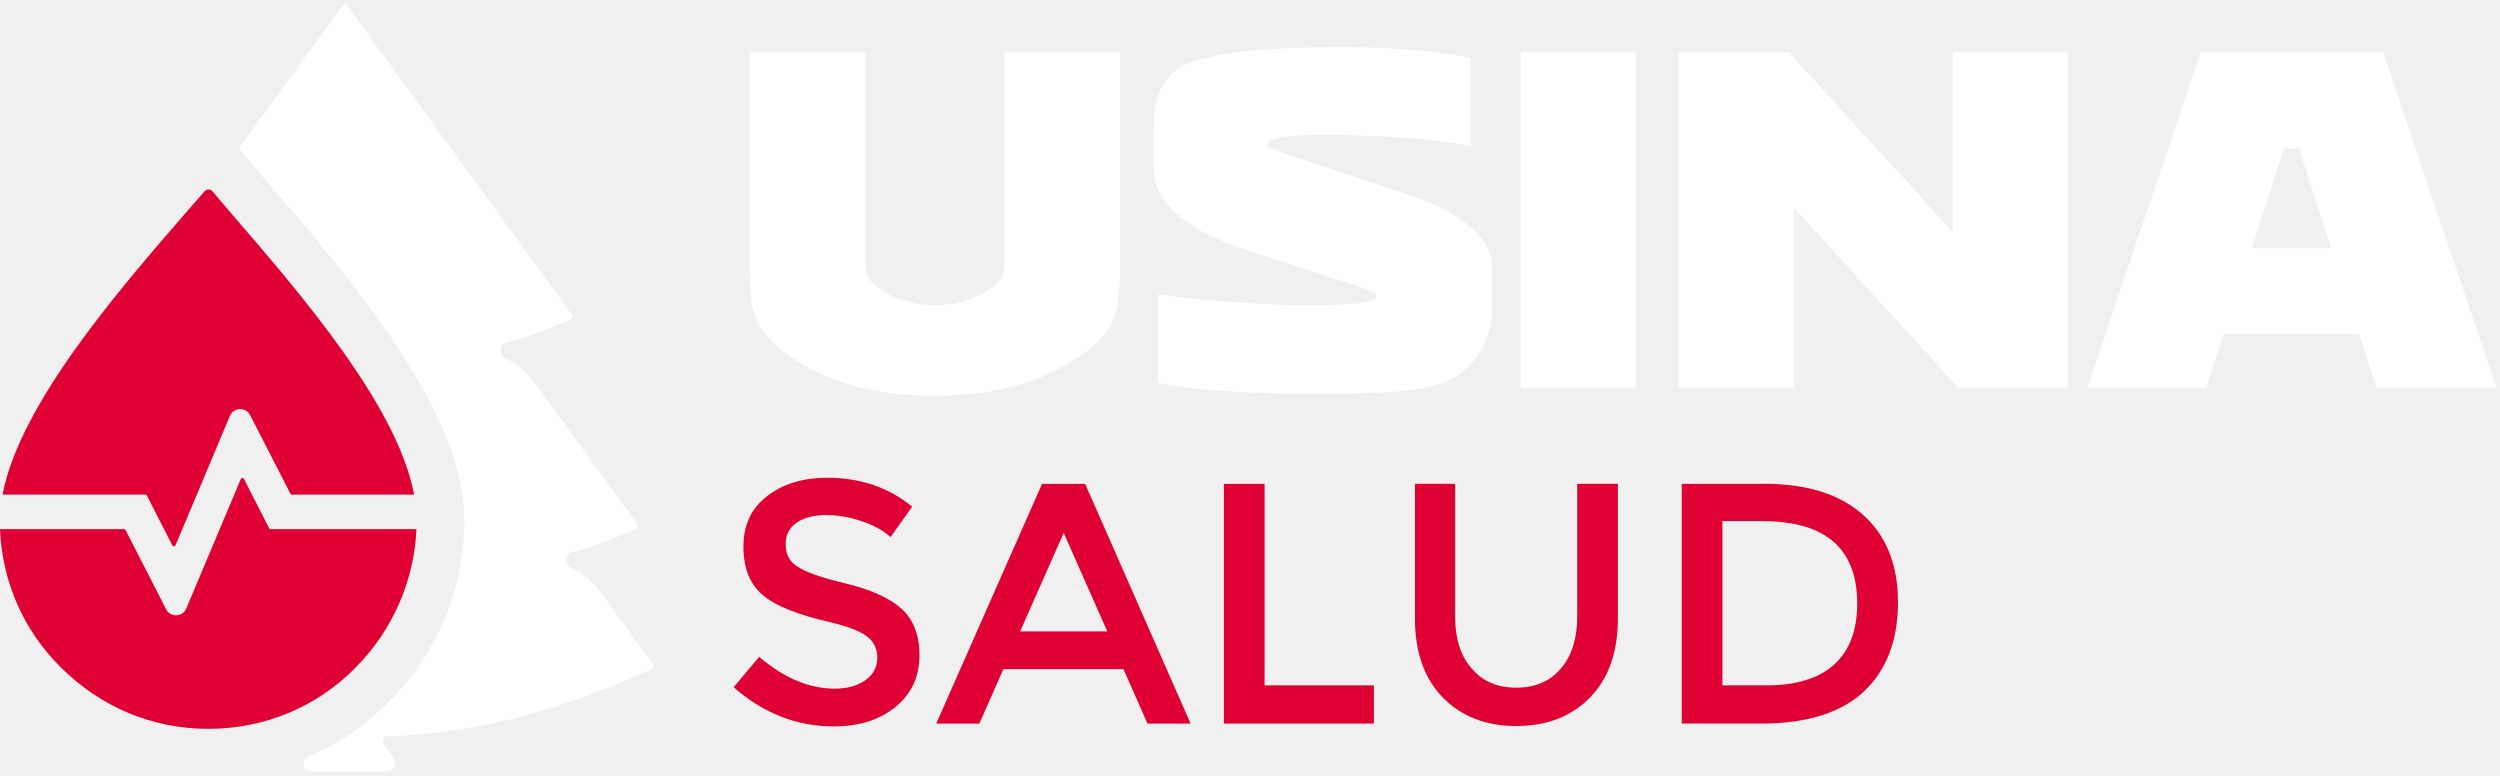
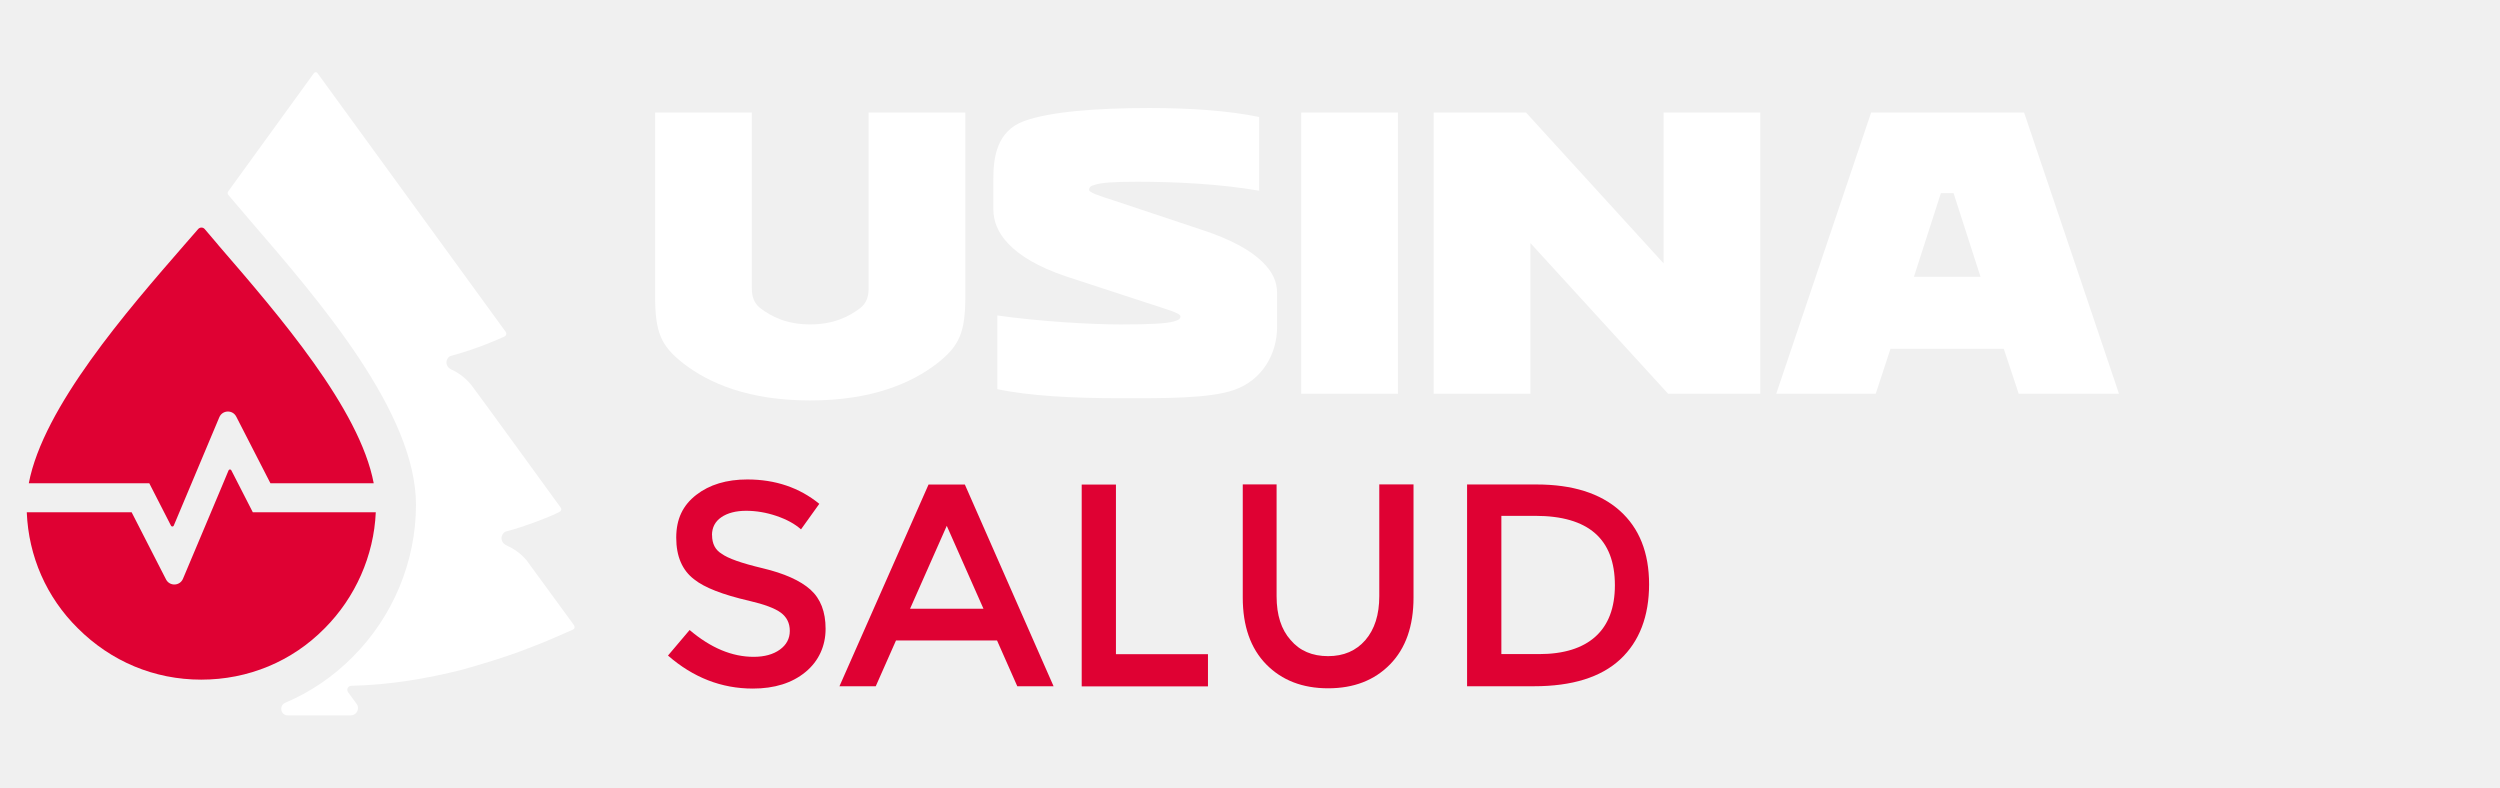
- <svg xmlns="http://www.w3.org/2000/svg" width="558" height="173" viewBox="0 0 558 173" fill="none">
-   <path d="M0.567 110.396C4.413 90.119 26.77 64.4 42.024 46.855C43.264 45.468 44.462 44.082 45.66 42.695C46.122 42.149 46.962 42.149 47.425 42.695C48.538 44.019 49.694 45.363 50.892 46.771L51.123 47.065C67.197 65.661 88.692 90.54 92.433 110.396H64.928L57.994 96.885L55.829 92.662C54.863 90.771 52.131 90.876 51.312 92.83L49.484 97.18L43.937 110.396L40.68 118.129L39.188 121.68C39.062 121.995 38.599 122.016 38.452 121.701L36.624 118.129L32.674 110.396H0.567Z" fill="#DF0133" />
-   <path d="M92.958 118.13C92.454 129.645 87.558 140.802 79.321 149.039C70.664 157.843 59.002 162.676 46.479 162.676C33.956 162.676 22.441 157.801 13.595 148.976C5.274 140.76 0.483 129.876 0 118.109H27.925L34.922 131.767L37.066 135.97C38.032 137.861 40.764 137.756 41.583 135.801L43.432 131.41L49.042 118.088L52.299 110.356L53.728 106.931C53.854 106.616 54.316 106.595 54.464 106.91L56.229 110.377L60.179 118.109H92.916L92.958 118.13Z" fill="#DF0133" />
-   <path d="M145.531 149.332C144.249 149.899 141.917 150.95 138.87 152.232C136.811 153.135 134.289 154.039 131.516 155.131C126.998 156.812 121.514 158.493 115.777 160.09C106.847 162.318 96.845 164.104 86.444 164.335C85.562 164.335 85.058 165.322 85.583 166.058L87.831 169.126C88.02 169.399 88.209 169.714 88.209 170.281C88.209 171.332 87.369 172.214 86.213 172.214H69.508C67.596 172.214 67.092 169.588 68.857 168.852C75.539 166.016 81.654 161.876 86.865 156.581C97.539 145.907 103.653 131.178 103.653 116.175C103.653 91.57 77.934 61.816 59.17 40.09L59.002 39.901C57.174 37.715 55.388 35.635 53.686 33.66C53.455 33.387 53.434 32.988 53.644 32.693L76.485 1.217C76.758 0.86 77.241 0.881 77.451 1.217L127.586 70.137C127.796 70.452 127.754 71.041 127.313 71.293C125.317 72.196 120.148 74.508 113.319 76.399C113.088 76.462 112.857 76.525 112.857 76.525C112.058 76.798 111.764 77.806 111.764 78.206C111.764 78.479 111.827 79.487 113.004 80.076C115.252 81.106 117.248 82.66 118.74 84.72C119.181 85.182 142.211 116.931 142.211 116.931C142.484 117.246 142.358 117.793 141.896 118.024C140.236 119.032 132.23 122.121 127.628 123.256C126.872 123.508 126.41 124.391 126.41 125C126.41 125.609 126.725 126.429 127.628 126.87C129.835 127.9 131.494 129.055 133.112 130.925C133.112 130.925 143.366 145.004 145.699 148.155C146.014 148.618 145.972 149.101 145.51 149.332H145.531Z" fill="white" />
-   <path d="M175.368 121.45C175.368 123.699 176.208 125.359 177.889 126.367C179.57 127.607 183.142 128.889 188.605 130.191C194.363 131.578 198.565 133.469 201.234 135.886C203.902 138.302 205.226 141.769 205.226 146.266C205.226 150.993 203.461 154.839 199.91 157.759C196.359 160.68 191.757 162.13 186.063 162.13C177.826 162.13 170.388 159.209 163.748 153.389L169.442 146.602C174.99 151.33 180.6 153.704 186.294 153.704C189.152 153.704 191.442 153.053 193.186 151.792C194.93 150.531 195.813 148.85 195.813 146.812C195.813 144.774 195.014 143.156 193.459 142C191.883 140.824 189.11 139.773 185.096 138.827C178.162 137.23 173.351 135.318 170.64 133.133C167.509 130.717 165.933 127.04 165.933 122.081C165.933 117.122 167.677 113.487 171.186 110.755C174.695 108.024 179.171 106.637 184.655 106.637C192.03 106.637 198.334 108.78 203.587 113.087L198.775 119.874C197.178 118.425 195.014 117.227 192.325 116.323C189.614 115.42 186.967 114.958 184.34 114.958C181.713 114.958 179.465 115.525 177.826 116.639C176.187 117.773 175.368 119.349 175.368 121.408V121.45Z" fill="#DF0133" />
-   <path d="M223.948 149.356L218.59 161.501H208.967L232.584 108.004H242.208L265.742 161.501H256.118L250.76 149.356H223.948ZM247.146 140.93L237.417 118.951L227.689 140.93H247.167H247.146Z" fill="#DF0133" />
-   <path d="M273.179 161.501V108.004H282.256V152.97H306.652V161.501H273.158H273.179Z" fill="#DF0133" />
-   <path d="M338.486 153.493C342.646 153.493 345.945 152.064 348.382 149.227C350.82 146.37 352.039 142.525 352.039 137.629V107.98H361.116V137.965C361.116 145.55 359.036 151.455 354.875 155.699C350.715 159.923 345.252 162.045 338.465 162.045C331.678 162.045 326.215 159.944 322.054 155.699C317.894 151.476 315.813 145.55 315.813 137.965V107.98H324.786V137.629C324.786 142.588 326.025 146.454 328.505 149.227C330.921 152.085 334.22 153.493 338.465 153.493H338.486Z" fill="#DF0133" />
-   <path d="M393.748 107.98C403.288 107.98 410.663 110.292 415.853 114.936C421.043 119.558 423.627 126.072 423.627 134.477C423.627 142.882 421.064 149.648 415.958 154.396C410.852 159.124 403.224 161.499 393.097 161.499H375.362V108.001H393.748V107.98ZM393.412 116.301H384.44V152.968H394.399C400.955 152.968 405.956 151.413 409.381 148.324C412.806 145.235 414.529 140.696 414.529 134.708C414.529 122.458 407.49 116.322 393.412 116.322V116.301Z" fill="#DF0133" />
-   <path d="M222.057 63.686C223.527 62.468 224.2 60.934 224.2 58.412V11.66H249.961V60.429C249.961 70.263 248.427 73.73 242.543 78.395C235.609 83.795 224.935 88.334 208.63 88.334C192.324 88.334 181.692 83.795 174.758 78.395C168.875 73.73 167.341 70.242 167.341 60.429V11.66H193.102V58.391C193.102 60.913 193.795 62.447 195.245 63.665C198.334 66.061 202.41 68.078 208.63 68.078C214.849 68.078 218.926 66.061 222.057 63.665V63.686Z" fill="white" />
-   <path d="M258.492 85.328V65.703C269.776 67.3 283.328 68.098 291.355 68.098C299.382 68.098 303.437 67.846 305.475 67.3C306.82 66.943 307.261 66.564 307.261 65.955C307.261 65.094 303.92 64.169 298.058 62.257L276.71 55.281C269.292 52.759 264.375 49.755 261.371 46.561C258.618 43.682 257.441 40.551 257.441 37.441V29.373C257.441 23.742 258.324 16.681 265.594 13.992C272.381 11.47 284.862 10.504 299.025 10.504C309.657 10.504 320.079 11.197 328.231 12.899V32.525C317.935 30.739 306.211 30.129 295.768 30.129C289.401 30.129 286.06 30.381 284.379 30.991C283.328 31.243 282.971 31.684 282.971 32.294C282.971 33.029 285.241 33.764 289.674 35.172L313.04 42.968C320.709 45.489 325.857 48.368 328.988 51.373C331.867 54.125 333.043 56.773 333.043 59.861V68.834C333.043 75.999 329.135 82.933 321.697 85.581C314.994 87.976 302.744 87.829 291.124 87.829C278.664 87.829 267.023 87.219 258.513 85.391L258.492 85.328Z" fill="white" />
-   <path d="M339.41 86.569V11.66H365.171V86.548H339.41V86.569Z" fill="white" />
-   <path d="M400.429 86.569H374.668V11.66H399.252L435.876 51.815V11.66H461.637V86.548H437.095L400.429 46.414V86.548V86.569Z" fill="white" />
-   <path d="M526.501 74.59H496.328L492.399 86.567H465.902L491.18 11.68H531.923L557.2 86.567H530.494L526.523 74.59H526.501ZM502.569 55.406H520.303L513.138 33.133H509.776L502.611 55.406H502.569Z" fill="white" />
+ <svg xmlns="http://www.w3.org/2000/svg" id="Capa_1" data-name="Capa 1" viewBox="0 0 549 173">
+   <defs>
+     <style>
+       .cls-1 {
+         fill: #fff;
+       }
+ 
+       .cls-2 {
+         fill: #df0133;
+       }
+     </style>
+   </defs>
+   <g>
+     <path class="cls-2" d="M6.32,106.14c3.17-16.73,21.61-37.93,34.2-52.4,1.02-1.15,2.02-2.29,2.99-3.43.39-.45,1.07-.45,1.45,0,.92,1.09,1.88,2.21,2.85,3.35l.19.24c13.26,15.34,30.98,35.85,34.07,52.23h-22.68l-5.72-11.15-1.79-3.49c-.8-1.55-3.04-1.47-3.72.14l-1.51,3.59-4.58,10.9-2.68,6.37-1.23,2.93c-.11.26-.48.28-.61.02l-1.51-2.95-3.26-6.37H6.32Z" />
+     <path class="cls-2" d="M82.52,112.51c-.41,9.49-4.46,18.7-11.25,25.49-7.14,7.25-16.75,11.25-27.08,11.25s-19.82-4.01-27.11-11.29c-6.85-6.77-10.81-15.75-11.2-25.46h23.03l5.77,11.27,1.78,3.47c.79,1.55,3.04,1.47,3.72-.14l1.52-3.61,4.63-10.99,2.68-6.37,1.18-2.83c.11-.26.48-.28.61-.02l1.46,2.85,3.26,6.37h27Z" />
+     <path class="cls-1" d="M125.88,138.23c-1.06.47-2.99,1.33-5.49,2.39-1.7.74-3.77,1.49-6.07,2.39-3.72,1.38-8.24,2.77-12.98,4.1-7.37,1.84-15.61,3.31-24.19,3.49-.73.01-1.14.82-.71,1.41l1.86,2.54c.16.22.31.48.31.95,0,.86-.69,1.6-1.64,1.6h-13.77c-1.58,0-2-2.16-.54-2.78,5.51-2.34,10.55-5.75,14.85-10.12,8.8-8.8,13.84-20.95,13.84-33.33,0-20.28-21.2-44.82-36.69-62.75l-.13-.16c-1.51-1.8-2.97-3.51-4.38-5.14-.2-.23-.21-.56-.03-.8l18.81-25.95c.22-.29.62-.28.8,0l41.35,56.84c.18.27.13.75-.22.95-1.64.75-5.91,2.66-11.54,4.21-.19.05-.38.11-.38.11-.65.23-.91,1.05-.91,1.38.01.23.05,1.05,1.02,1.55,1.86.85,3.5,2.13,4.74,3.83.36.37,19.36,26.56,19.36,26.56.22.27.12.71-.27.89-1.38.83-7.98,3.38-11.76,4.32-.62.21-1,.94-1,1.44s.25,1.18,1,1.55c1.81.85,3.19,1.8,4.52,3.35,0,0,8.46,11.6,10.38,14.2.25.37.22.79-.16.97Z" />
+   </g>
+   <g>
+     <path class="cls-2" d="M196.76,140.65l-4.45,10.06h-7.97l19.57-44.31h7.97l19.49,44.31h-7.97l-4.45-10.06h-22.21.01ZM215.97,133.68l-8.06-18.21-8.06,18.21h16.13Z" />
+     <path class="cls-2" d="M237.54,150.72v-44.31h7.52v37.25h20.21v7.07h-27.73Z" />
+     <path class="cls-2" d="M291.64,144.09c3.44,0,6.17-1.18,8.21-3.54,2.02-2.36,3.04-5.56,3.04-9.61v-24.56h7.52v24.83c0,6.28-1.72,11.18-5.16,14.69-3.44,3.51-7.97,5.25-13.59,5.25s-10.15-1.75-13.59-5.25c-3.44-3.51-5.16-8.4-5.16-14.69v-24.83h7.43v24.56c0,4.11,1.02,7.31,3.08,9.61,1.99,2.36,4.74,3.54,8.25,3.54h-.01Z" />
+     <path class="cls-2" d="M337.4,106.39c7.91,0,14.01,1.92,18.3,5.75,4.29,3.83,6.44,9.23,6.44,16.18s-2.12,12.57-6.35,16.49c-4.23,3.92-10.55,5.89-18.94,5.89h-14.68v-44.31h15.23ZM337.13,113.28h-7.43v30.36h8.25c5.44,0,9.58-1.29,12.42-3.85,2.84-2.56,4.26-6.33,4.26-11.28,0-10.15-5.83-15.23-17.48-15.23h-.01Z" />
+     <path class="cls-2" d="M156.37,117.52c0,1.87.7,3.24,2.1,4.08,1.4,1.03,4.38,2.08,8.95,3.17,4.8,1.14,8.32,2.72,10.55,4.71,2.22,1.99,3.33,4.86,3.33,8.6s-1.48,7.09-4.43,9.51c-2.95,2.42-6.8,3.62-11.55,3.62-6.88,0-13.09-2.42-18.63-7.25l4.75-5.61c4.63,3.93,9.31,5.89,14.06,5.89,2.38,0,4.29-.53,5.75-1.58,1.46-1.05,2.19-2.43,2.19-4.12s-.66-3.02-1.96-3.99c-1.31-.97-3.64-1.84-6.99-2.62-5.78-1.33-9.81-2.9-12.06-4.71-2.61-1.99-3.93-5.04-3.93-9.15s1.46-7.11,4.38-9.38c2.92-2.27,6.67-3.4,11.24-3.4,6.15,0,11.42,1.79,15.8,5.35l-4.02,5.61c-1.34-1.2-3.14-2.18-5.39-2.95-2.25-.76-4.48-1.13-6.67-1.13s-4.06.47-5.43,1.41c-1.37.94-2.06,2.26-2.06,3.94h.02Z" />
+   </g>
+   <g>
+     <path class="cls-1" d="M188.98,67.6c1.21-1.01,1.77-2.27,1.77-4.35V24.71h21.24v40.21c0,8.1-1.27,10.97-6.12,14.82-5.72,4.45-14.52,8.2-27.96,8.2s-22.21-3.74-27.93-8.2c-4.85-3.84-6.12-6.72-6.12-14.82V24.71h21.24v38.54c0,2.07.57,3.34,1.77,4.35,2.55,1.97,5.92,3.64,11.04,3.64s8.49-1.67,11.07-3.64Z" />
+     <path class="cls-1" d="M219.02,85.47v-16.19c9.3,1.31,20.48,1.97,27.1,1.97s9.97-.2,11.64-.66c1.11-.3,1.47-.6,1.47-1.11,0-.7-2.75-1.47-7.6-3.05l-17.6-5.76c-6.12-2.07-10.17-4.55-12.65-7.2-2.27-2.38-3.24-4.95-3.24-7.53v-6.66c0-4.65.72-10.47,6.72-12.68,5.61-2.07,15.89-2.88,27.56-2.88,8.76,0,17.36.57,24.09,1.97v16.19c-8.49-1.47-18.16-1.97-26.77-1.97-5.25,0-8,.2-9.4.7-.87.2-1.17.57-1.17,1.07,0,.6,1.87,1.21,5.52,2.38l19.27,6.42c6.32,2.07,10.58,4.45,13.15,6.92,2.37,2.27,3.34,4.45,3.34,6.99v7.4c0,5.92-3.22,11.62-9.35,13.81-5.53,1.97-15.64,1.85-25.21,1.85-10.27,0-19.87-.5-26.9-2h0Z" />
+     <path class="cls-1" d="M285.75,86.47V24.71h21.24v61.76h-21.24Z" />
+     <path class="cls-1" d="M336.07,86.47h-21.24V24.71h20.28l30.21,33.12V24.71h21.24v61.76h-20.24l-30.24-33.09v33.09h-.01Z" />
+     <path class="cls-1" d="M440.04,76.6h-24.89l-3.24,9.87h-21.85l20.84-61.76h33.59l20.84,61.76h-22.02l-3.28-9.87ZM420.3,60.78h14.62l-5.92-18.37h-2.78l-5.92,18.37h-.01Z" />
+   </g>
</svg>
